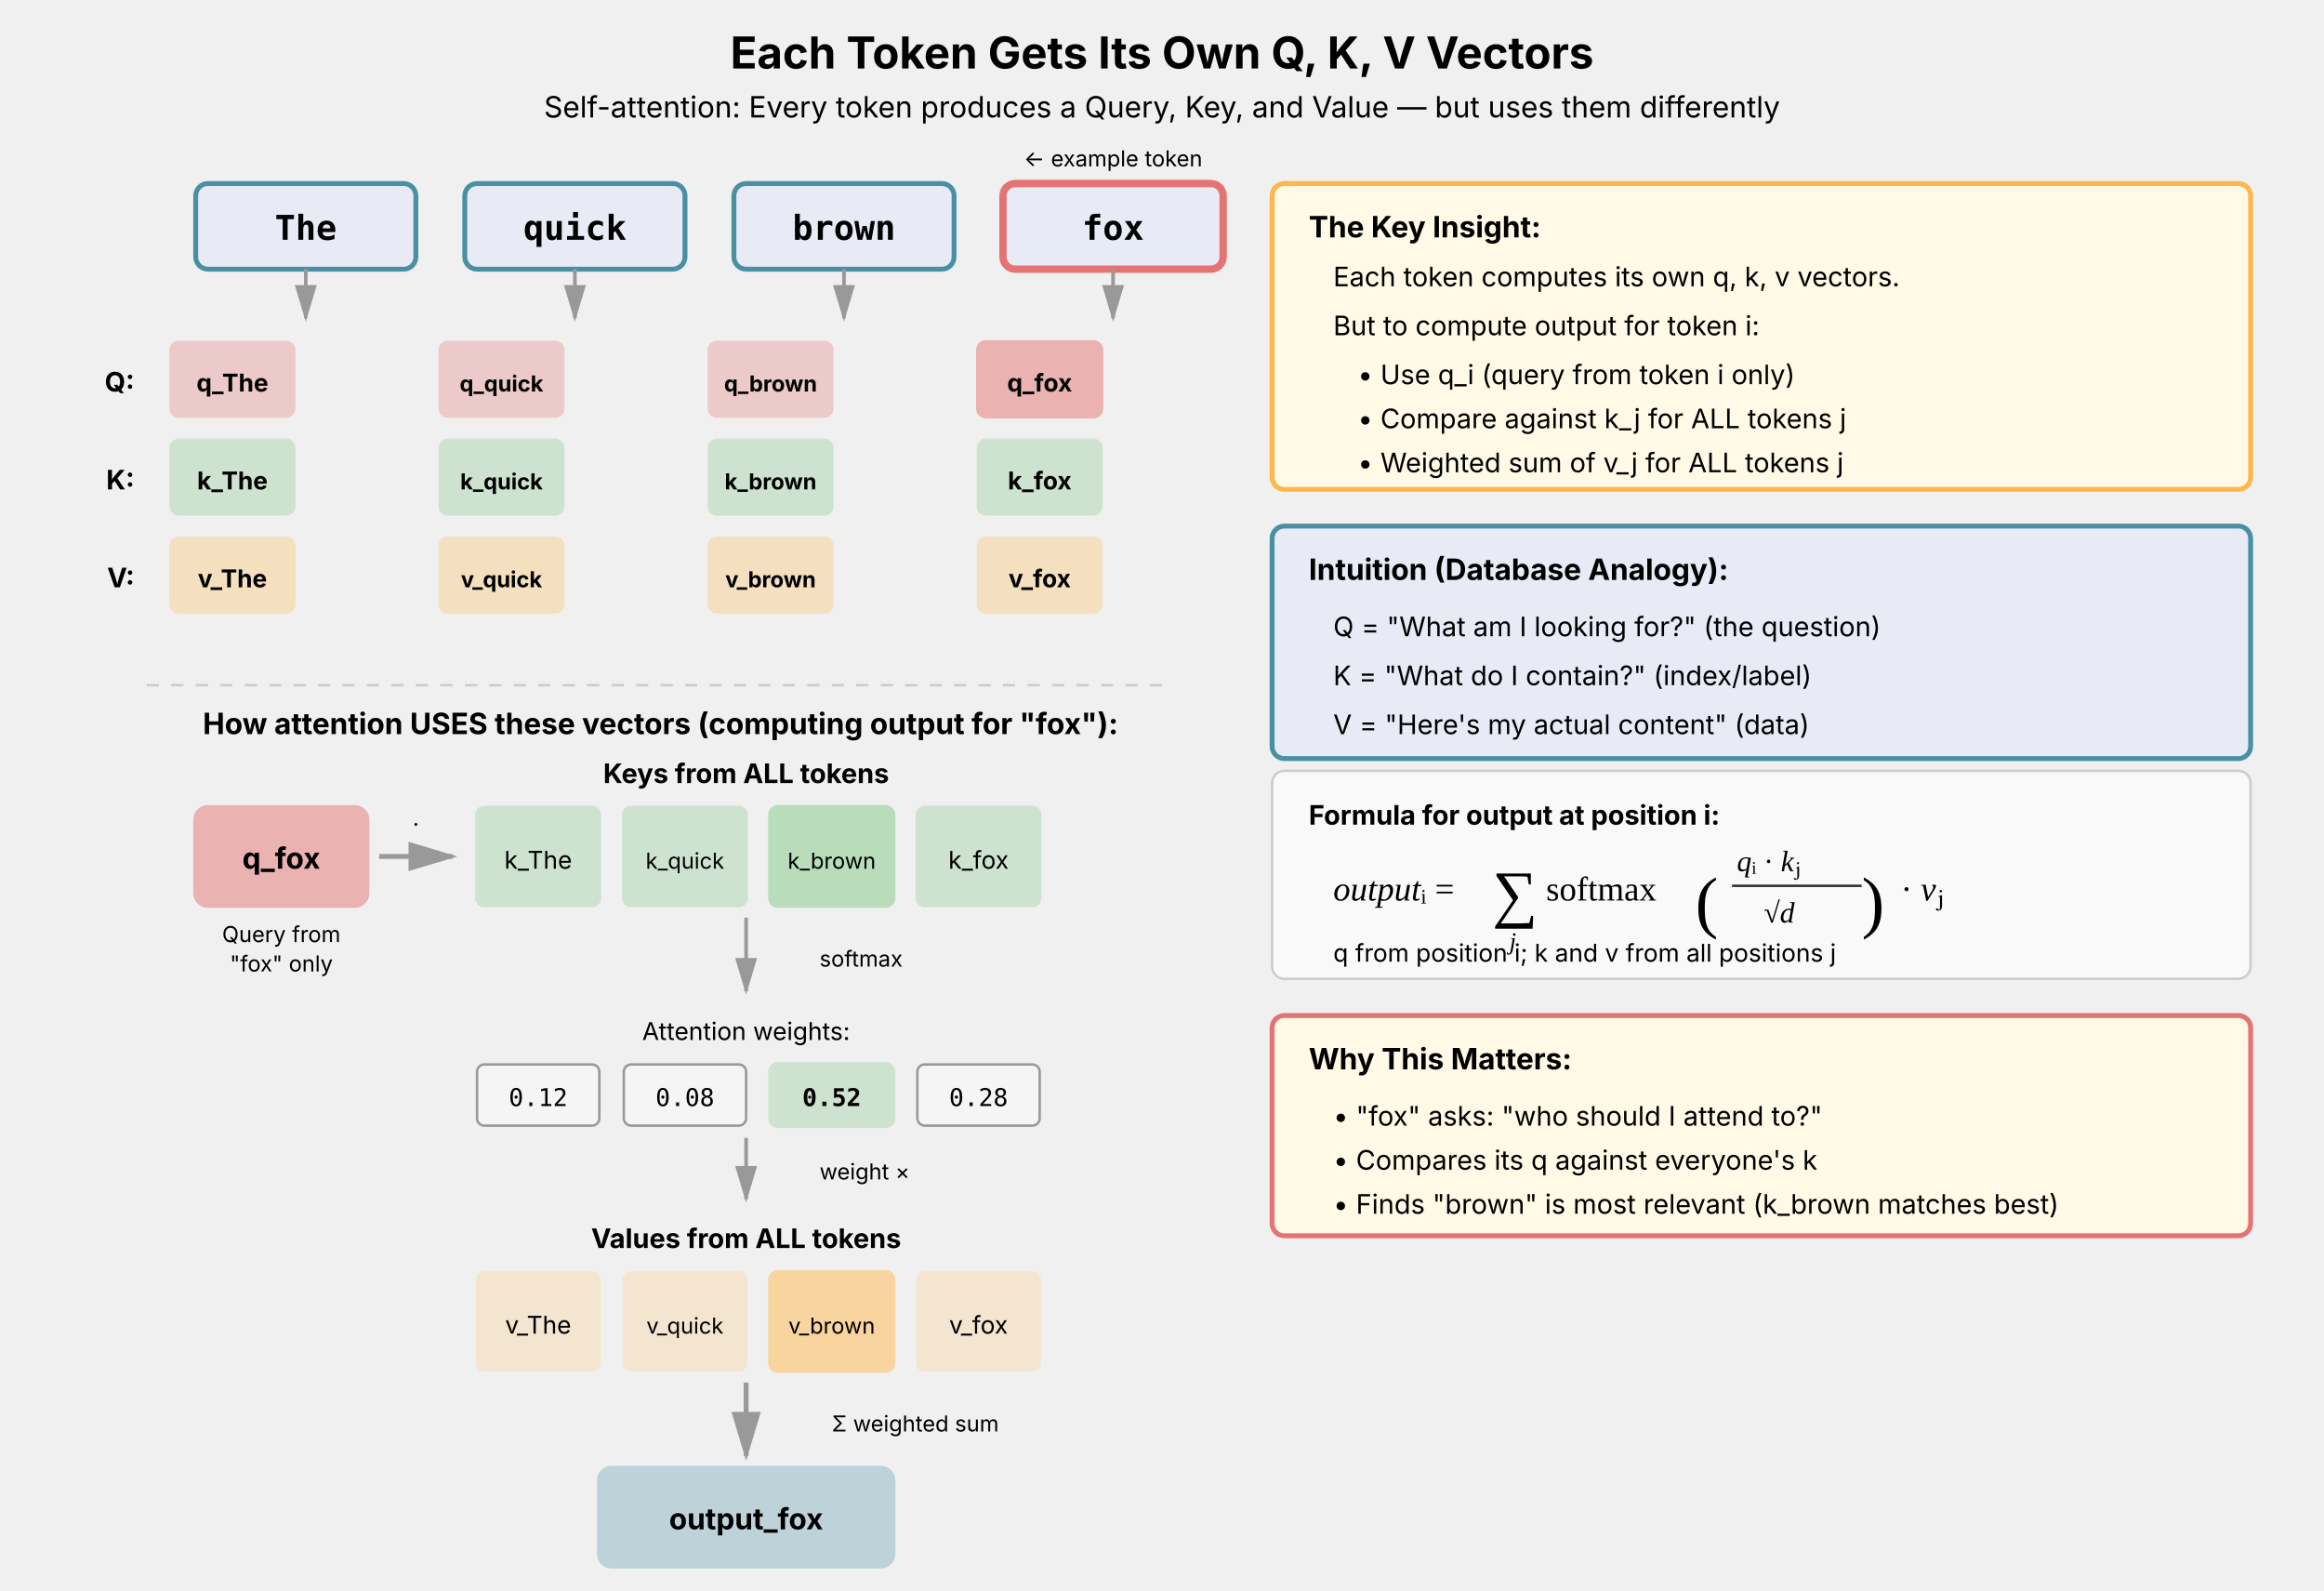
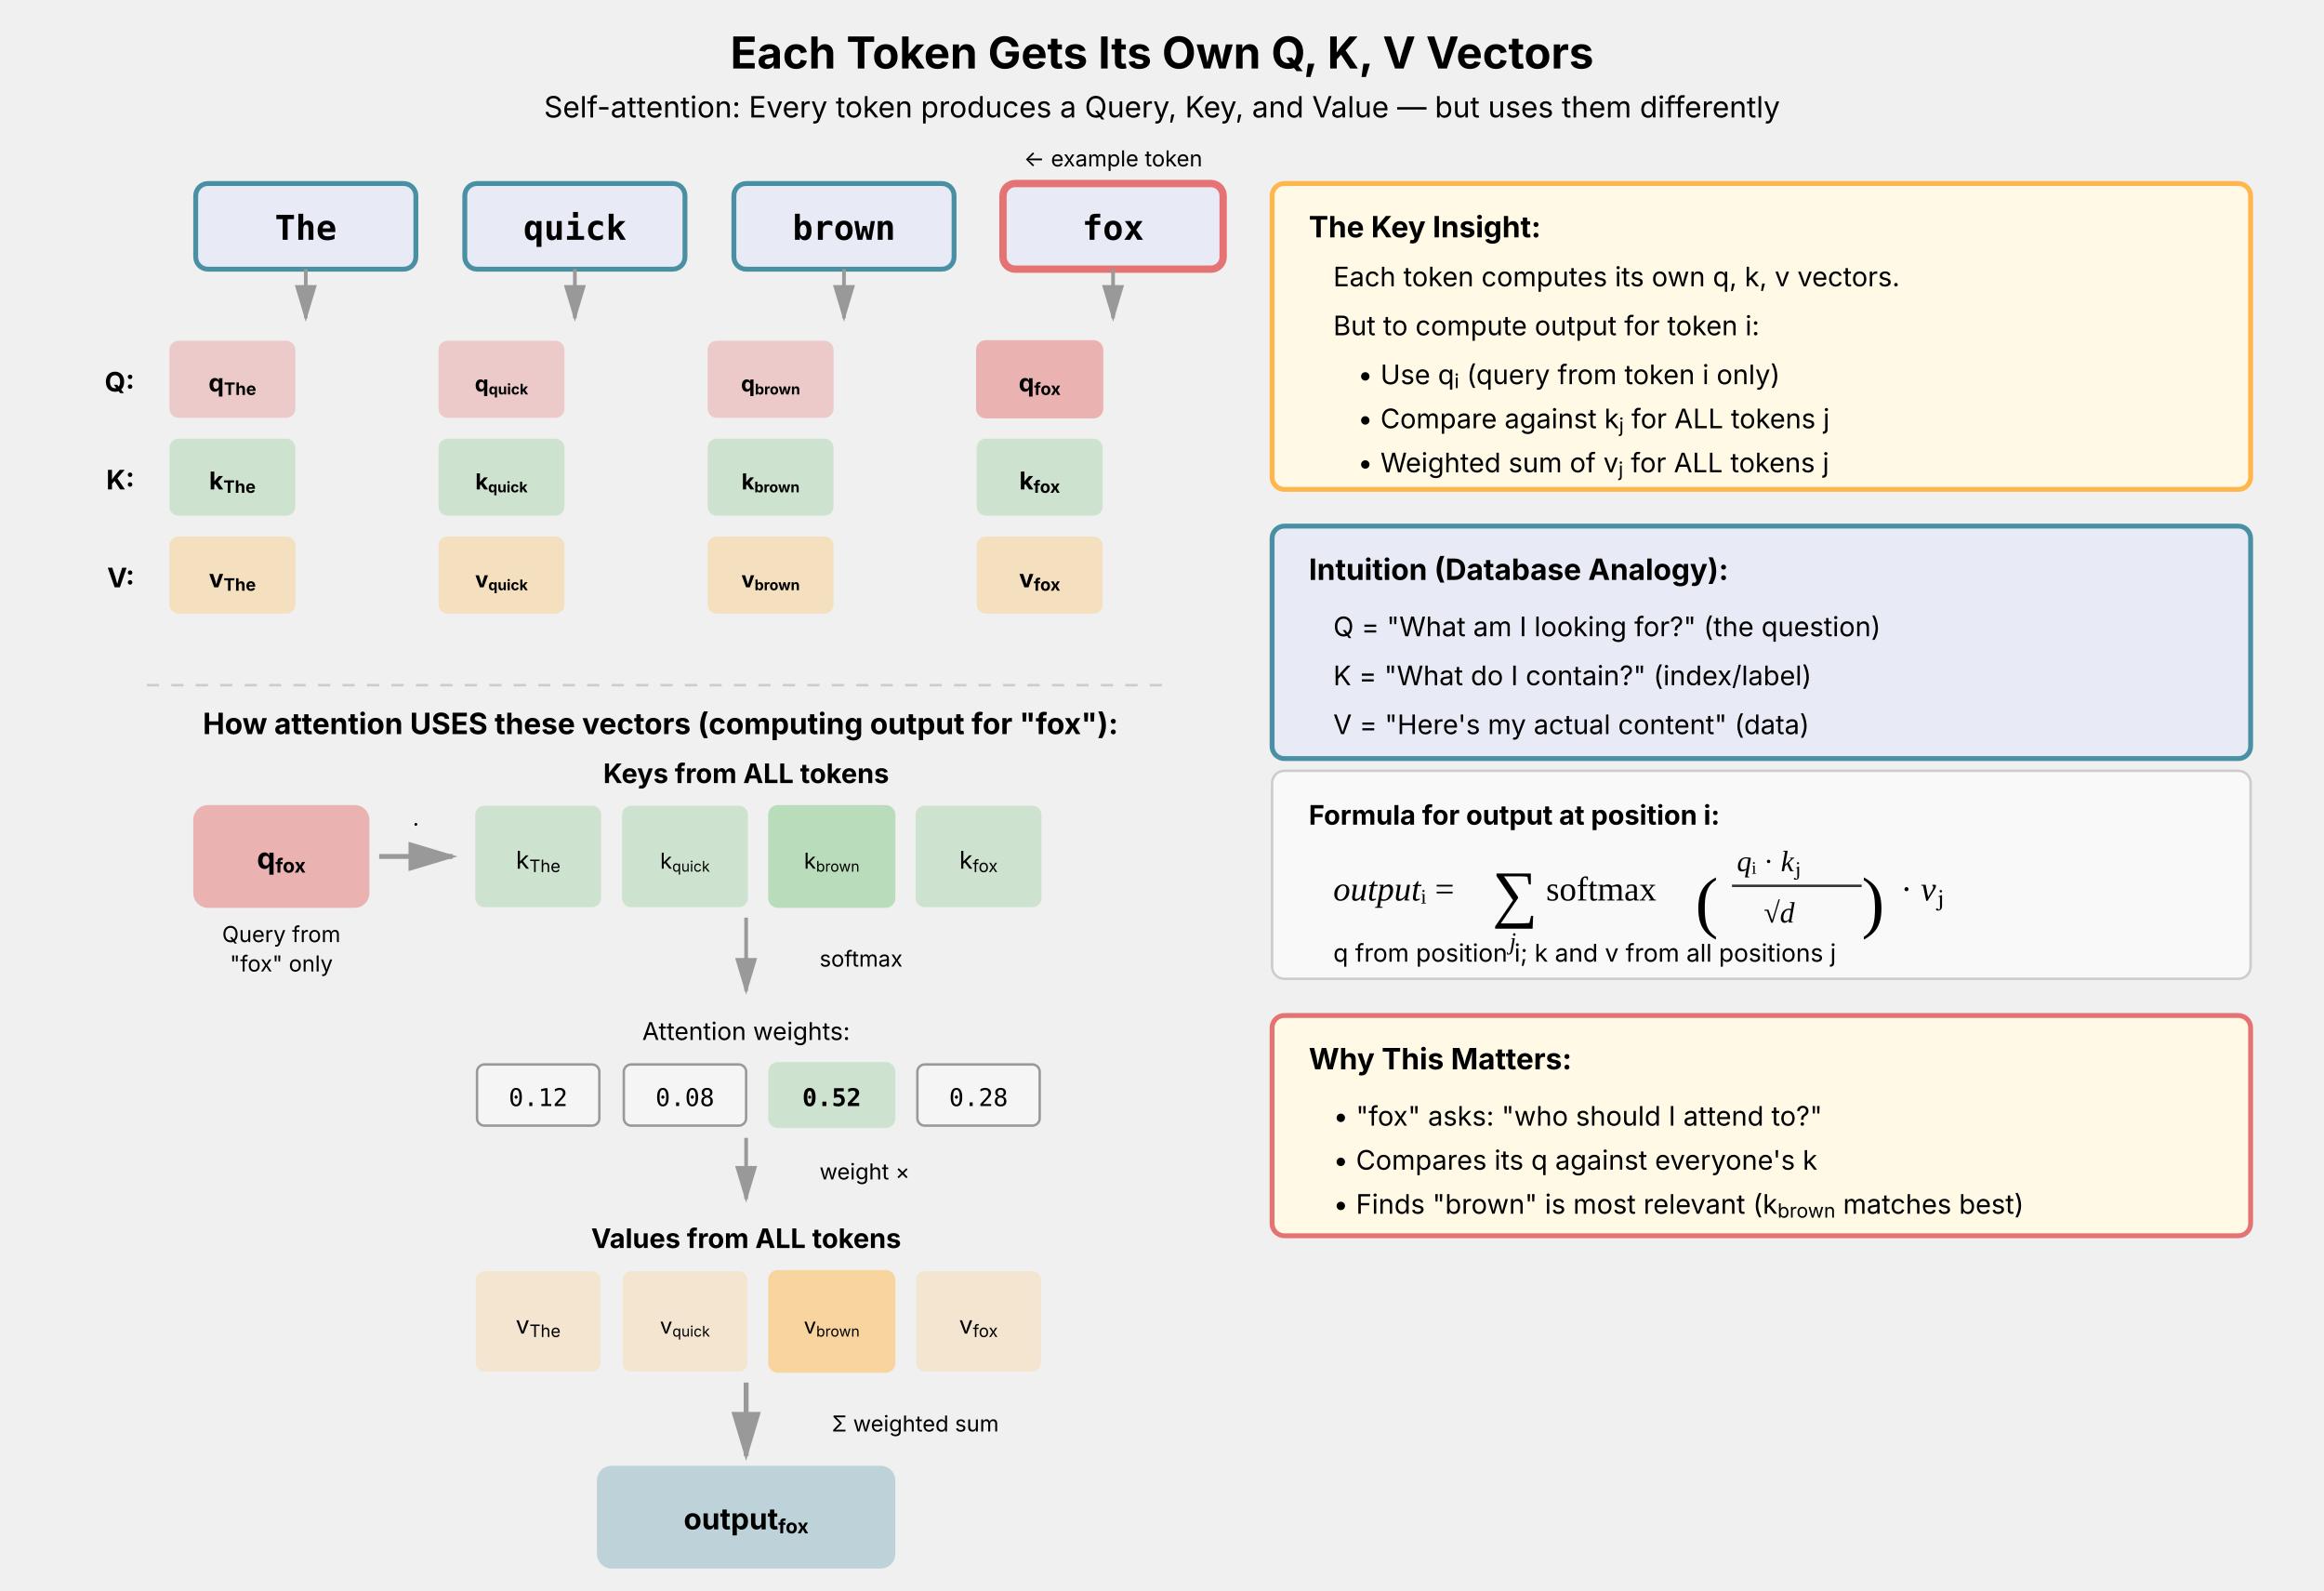
<svg xmlns="http://www.w3.org/2000/svg" viewBox="0 0 950 650">
  <style>
    /* Load STIX Two Math font from CDN if not installed */
    @font-face {
      font-family: 'STIX Two Math';
      src: local('STIX Two Math'),
           url('https://cdn.jsdelivr.net/npm/@fontsource/stix-two-text@5.0.19/files/stix-two-text-latin-400-normal.woff2') format('woff2');
      font-weight: normal;
      font-style: normal;
    }
    @font-face {
      font-family: 'STIX Two Math';
      src: local('STIX Two Math Italic'),
           url('https://cdn.jsdelivr.net/npm/@fontsource/stix-two-text@5.0.19/files/stix-two-text-latin-400-italic.woff2') format('woff2');
      font-weight: normal;
      font-style: italic;
    }

    /* Light mode (default) */
    text { fill: #000000; }
    .label-text { fill: #666666; }
    .bg-box { fill: #f5f5f5; }

    /* Dark mode */
    @media (prefers-color-scheme: dark) {
      text { fill: #ffffff; }
      .label-text { fill: #cccccc; }
      .bg-box { fill: #2d2d2d; }

      text[fill="#000"], text[fill="#000000"], text[fill="#333"], text[fill="#666"] {
        fill: #ffffff;
      }
      text[fill="#fff"], text[fill="#ffffff"], text[fill="white"] {
        fill: #ffffff;
      }
      text[fill="#E57373"] { fill: #ef5350; }
      text[fill="#81C784"] { fill: #66bb6a; }
      text[fill="#FFB74D"] { fill: #ffa726; }
      text[fill="#4A90A4"] { fill: #4fc3f7; }

      rect[fill="#f9f9f9"] { fill: #2d2d2d; }
      rect[fill="#FFF9E6"] { fill: #3a3620; }
      rect[fill="#E8EAF6"] { fill: #3d3d4d; }
    }
  </style>
  <defs>
    <marker id="arrowhead" markerWidth="10" markerHeight="10" refX="9" refY="3" orient="auto">
      <polygon points="0 0, 10 3, 0 6" fill="#999" />
    </marker>
    <marker id="arrowhead-q" markerWidth="10" markerHeight="10" refX="9" refY="3" orient="auto">
      <polygon points="0 0, 10 3, 0 6" fill="#E57373" />
    </marker>
    <marker id="arrowhead-k" markerWidth="10" markerHeight="10" refX="9" refY="3" orient="auto">
      <polygon points="0 0, 10 3, 0 6" fill="#81C784" />
    </marker>
    <marker id="arrowhead-v" markerWidth="10" markerHeight="10" refX="9" refY="3" orient="auto">
      <polygon points="0 0, 10 3, 0 6" fill="#FFB74D" />
    </marker>
  </defs>
  <text x="475" y="28" font-family="system-ui, -apple-system, sans-serif" font-size="18" font-weight="bold" text-anchor="middle" fill="#333">
    Each Token Gets Its Own Q, K, V Vectors
  </text>
  <text x="475" y="48" font-family="system-ui, -apple-system, sans-serif" font-size="12" text-anchor="middle" fill="#666">
    Self-attention: Every token produces a Query, Key, and Value — but uses them differently
  </text>
  <g id="token-the">
    <rect x="80" y="75" width="90" height="35" fill="#E8EAF6" stroke="#4A90A4" stroke-width="2" rx="5" />
    <text x="125" y="98" font-family="monospace" font-size="14" font-weight="bold" text-anchor="middle" fill="#333">The</text>
    <line x1="125" y1="110" x2="125" y2="130" stroke="#999" stroke-width="1.5" marker-end="url(#arrowhead)" />
    <rect x="70" y="140" width="50" height="30" fill="#E57373" opacity="0.3" stroke="#E57373" stroke-width="1.5" rx="3" />
-     <text x="95" y="160" font-family="system-ui, -apple-system, sans-serif" font-size="10" font-weight="bold" text-anchor="middle" fill="#E57373">q_The</text>
+     <text x="95" y="160" font-family="system-ui, -apple-system, sans-serif" font-size="10" font-weight="bold" text-anchor="middle" fill="#E57373">q<tspan baseline-shift="sub" font-size="7">The</tspan>
+     </text>
    <rect x="70" y="180" width="50" height="30" fill="#81C784" opacity="0.3" stroke="#81C784" stroke-width="1.5" rx="3" />
-     <text x="95" y="200" font-family="system-ui, -apple-system, sans-serif" font-size="10" font-weight="bold" text-anchor="middle" fill="#81C784">k_The</text>
+     <text x="95" y="200" font-family="system-ui, -apple-system, sans-serif" font-size="10" font-weight="bold" text-anchor="middle" fill="#81C784">k<tspan baseline-shift="sub" font-size="7">The</tspan>
+     </text>
    <rect x="70" y="220" width="50" height="30" fill="#FFB74D" opacity="0.3" stroke="#FFB74D" stroke-width="1.5" rx="3" />
-     <text x="95" y="240" font-family="system-ui, -apple-system, sans-serif" font-size="10" font-weight="bold" text-anchor="middle" fill="#FFB74D">v_The</text>
+     <text x="95" y="240" font-family="system-ui, -apple-system, sans-serif" font-size="10" font-weight="bold" text-anchor="middle" fill="#FFB74D">v<tspan baseline-shift="sub" font-size="7">The</tspan>
+     </text>
  </g>
  <g id="token-quick">
    <rect x="190" y="75" width="90" height="35" fill="#E8EAF6" stroke="#4A90A4" stroke-width="2" rx="5" />
    <text x="235" y="98" font-family="monospace" font-size="14" font-weight="bold" text-anchor="middle" fill="#333">quick</text>
    <line x1="235" y1="110" x2="235" y2="130" stroke="#999" stroke-width="1.5" marker-end="url(#arrowhead)" />
    <rect x="180" y="140" width="50" height="30" fill="#E57373" opacity="0.3" stroke="#E57373" stroke-width="1.5" rx="3" />
-     <text x="205" y="160" font-family="system-ui, -apple-system, sans-serif" font-size="9" font-weight="bold" text-anchor="middle" fill="#E57373">q_quick</text>
+     <text x="205" y="160" font-family="system-ui, -apple-system, sans-serif" font-size="9" font-weight="bold" text-anchor="middle" fill="#E57373">q<tspan baseline-shift="sub" font-size="6">quick</tspan>
+     </text>
    <rect x="180" y="180" width="50" height="30" fill="#81C784" opacity="0.3" stroke="#81C784" stroke-width="1.5" rx="3" />
-     <text x="205" y="200" font-family="system-ui, -apple-system, sans-serif" font-size="9" font-weight="bold" text-anchor="middle" fill="#81C784">k_quick</text>
+     <text x="205" y="200" font-family="system-ui, -apple-system, sans-serif" font-size="9" font-weight="bold" text-anchor="middle" fill="#81C784">k<tspan baseline-shift="sub" font-size="6">quick</tspan>
+     </text>
    <rect x="180" y="220" width="50" height="30" fill="#FFB74D" opacity="0.3" stroke="#FFB74D" stroke-width="1.5" rx="3" />
-     <text x="205" y="240" font-family="system-ui, -apple-system, sans-serif" font-size="9" font-weight="bold" text-anchor="middle" fill="#FFB74D">v_quick</text>
+     <text x="205" y="240" font-family="system-ui, -apple-system, sans-serif" font-size="9" font-weight="bold" text-anchor="middle" fill="#FFB74D">v<tspan baseline-shift="sub" font-size="6">quick</tspan>
+     </text>
  </g>
  <g id="token-brown">
    <rect x="300" y="75" width="90" height="35" fill="#E8EAF6" stroke="#4A90A4" stroke-width="2" rx="5" />
    <text x="345" y="98" font-family="monospace" font-size="14" font-weight="bold" text-anchor="middle" fill="#333">brown</text>
    <line x1="345" y1="110" x2="345" y2="130" stroke="#999" stroke-width="1.5" marker-end="url(#arrowhead)" />
    <rect x="290" y="140" width="50" height="30" fill="#E57373" opacity="0.3" stroke="#E57373" stroke-width="1.5" rx="3" />
-     <text x="315" y="160" font-family="system-ui, -apple-system, sans-serif" font-size="9" font-weight="bold" text-anchor="middle" fill="#E57373">q_brown</text>
+     <text x="315" y="160" font-family="system-ui, -apple-system, sans-serif" font-size="9" font-weight="bold" text-anchor="middle" fill="#E57373">q<tspan baseline-shift="sub" font-size="6">brown</tspan>
+     </text>
    <rect x="290" y="180" width="50" height="30" fill="#81C784" opacity="0.3" stroke="#81C784" stroke-width="1.5" rx="3" />
-     <text x="315" y="200" font-family="system-ui, -apple-system, sans-serif" font-size="9" font-weight="bold" text-anchor="middle" fill="#81C784">k_brown</text>
+     <text x="315" y="200" font-family="system-ui, -apple-system, sans-serif" font-size="9" font-weight="bold" text-anchor="middle" fill="#81C784">k<tspan baseline-shift="sub" font-size="6">brown</tspan>
+     </text>
    <rect x="290" y="220" width="50" height="30" fill="#FFB74D" opacity="0.3" stroke="#FFB74D" stroke-width="1.5" rx="3" />
-     <text x="315" y="240" font-family="system-ui, -apple-system, sans-serif" font-size="9" font-weight="bold" text-anchor="middle" fill="#FFB74D">v_brown</text>
+     <text x="315" y="240" font-family="system-ui, -apple-system, sans-serif" font-size="9" font-weight="bold" text-anchor="middle" fill="#FFB74D">v<tspan baseline-shift="sub" font-size="6">brown</tspan>
+     </text>
  </g>
  <g id="token-fox">
    <rect x="410" y="75" width="90" height="35" fill="#E8EAF6" stroke="#E57373" stroke-width="3" rx="5" />
    <text x="455" y="98" font-family="monospace" font-size="14" font-weight="bold" text-anchor="middle" fill="#333">fox</text>
    <text x="455" y="68" font-family="system-ui, -apple-system, sans-serif" font-size="9" text-anchor="middle" fill="#E57373">← example token</text>
    <line x1="455" y1="110" x2="455" y2="130" stroke="#999" stroke-width="1.5" marker-end="url(#arrowhead)" />
    <rect x="400" y="140" width="50" height="30" fill="#E57373" opacity="0.5" stroke="#E57373" stroke-width="2" rx="3" />
-     <text x="425" y="160" font-family="system-ui, -apple-system, sans-serif" font-size="10" font-weight="bold" text-anchor="middle" fill="#E57373">q_fox</text>
+     <text x="425" y="160" font-family="system-ui, -apple-system, sans-serif" font-size="10" font-weight="bold" text-anchor="middle" fill="#E57373">q<tspan baseline-shift="sub" font-size="7">fox</tspan>
+     </text>
    <rect x="400" y="180" width="50" height="30" fill="#81C784" opacity="0.3" stroke="#81C784" stroke-width="1.5" rx="3" />
-     <text x="425" y="200" font-family="system-ui, -apple-system, sans-serif" font-size="10" font-weight="bold" text-anchor="middle" fill="#81C784">k_fox</text>
+     <text x="425" y="200" font-family="system-ui, -apple-system, sans-serif" font-size="10" font-weight="bold" text-anchor="middle" fill="#81C784">k<tspan baseline-shift="sub" font-size="7">fox</tspan>
+     </text>
    <rect x="400" y="220" width="50" height="30" fill="#FFB74D" opacity="0.3" stroke="#FFB74D" stroke-width="1.5" rx="3" />
-     <text x="425" y="240" font-family="system-ui, -apple-system, sans-serif" font-size="10" font-weight="bold" text-anchor="middle" fill="#FFB74D">v_fox</text>
+     <text x="425" y="240" font-family="system-ui, -apple-system, sans-serif" font-size="10" font-weight="bold" text-anchor="middle" fill="#FFB74D">v<tspan baseline-shift="sub" font-size="7">fox</tspan>
+     </text>
  </g>
  <text x="55" y="160" font-family="system-ui, -apple-system, sans-serif" font-size="11" font-weight="bold" text-anchor="end" fill="#E57373">Q:</text>
  <text x="55" y="200" font-family="system-ui, -apple-system, sans-serif" font-size="11" font-weight="bold" text-anchor="end" fill="#81C784">K:</text>
  <text x="55" y="240" font-family="system-ui, -apple-system, sans-serif" font-size="11" font-weight="bold" text-anchor="end" fill="#FFB74D">V:</text>
  <line x1="60" y1="280" x2="480" y2="280" stroke="#ccc" stroke-width="1" stroke-dasharray="5,5" />
  <text x="270" y="300" font-family="system-ui, -apple-system, sans-serif" font-size="12" font-weight="bold" text-anchor="middle" fill="#333">How attention USES these vectors (computing output for "fox"):</text>
  <g id="attention-query">
    <rect x="80" y="330" width="70" height="40" fill="#E57373" opacity="0.5" stroke="#E57373" stroke-width="2" rx="5" />
-     <text x="115" y="355" font-family="system-ui, -apple-system, sans-serif" font-size="12" font-weight="bold" text-anchor="middle" fill="#E57373">q_fox</text>
+     <text x="115" y="355" font-family="system-ui, -apple-system, sans-serif" font-size="12" font-weight="bold" text-anchor="middle" fill="#E57373">q<tspan baseline-shift="sub" font-size="8">fox</tspan>
+     </text>
    <text x="115" y="385" font-family="system-ui, -apple-system, sans-serif" font-size="9" text-anchor="middle" fill="#666">Query from</text>
    <text x="115" y="397" font-family="system-ui, -apple-system, sans-serif" font-size="9" text-anchor="middle" fill="#666">"fox" only</text>
  </g>
  <line x1="155" y1="350" x2="185" y2="350" stroke="#999" stroke-width="2" marker-end="url(#arrowhead)" />
  <text x="170" y="340" font-family="system-ui, -apple-system, sans-serif" font-size="9" text-anchor="middle" fill="#666">·</text>
  <g id="attention-keys">
    <text x="305" y="320" font-family="system-ui, -apple-system, sans-serif" font-size="11" font-weight="bold" text-anchor="middle" fill="#81C784">Keys from ALL tokens</text>
    <rect x="195" y="330" width="50" height="40" fill="#81C784" opacity="0.3" stroke="#81C784" stroke-width="1.5" rx="3" />
-     <text x="220" y="355" font-family="system-ui, -apple-system, sans-serif" font-size="10" text-anchor="middle" fill="#81C784">k_The</text>
+     <text x="220" y="355" font-family="system-ui, -apple-system, sans-serif" font-size="10" text-anchor="middle" fill="#81C784">k<tspan baseline-shift="sub" font-size="7">The</tspan>
+     </text>
    <rect x="255" y="330" width="50" height="40" fill="#81C784" opacity="0.3" stroke="#81C784" stroke-width="1.5" rx="3" />
-     <text x="280" y="355" font-family="system-ui, -apple-system, sans-serif" font-size="9" text-anchor="middle" fill="#81C784">k_quick</text>
+     <text x="280" y="355" font-family="system-ui, -apple-system, sans-serif" font-size="9" text-anchor="middle" fill="#81C784">k<tspan baseline-shift="sub" font-size="6">quick</tspan>
+     </text>
    <rect x="315" y="330" width="50" height="40" fill="#81C784" opacity="0.5" stroke="#81C784" stroke-width="2" rx="3" />
-     <text x="340" y="355" font-family="system-ui, -apple-system, sans-serif" font-size="9" text-anchor="middle" fill="#81C784">k_brown</text>
+     <text x="340" y="355" font-family="system-ui, -apple-system, sans-serif" font-size="9" text-anchor="middle" fill="#81C784">k<tspan baseline-shift="sub" font-size="6">brown</tspan>
+     </text>
    <rect x="375" y="330" width="50" height="40" fill="#81C784" opacity="0.3" stroke="#81C784" stroke-width="1.5" rx="3" />
-     <text x="400" y="355" font-family="system-ui, -apple-system, sans-serif" font-size="10" text-anchor="middle" fill="#81C784">k_fox</text>
+     <text x="400" y="355" font-family="system-ui, -apple-system, sans-serif" font-size="10" text-anchor="middle" fill="#81C784">k<tspan baseline-shift="sub" font-size="7">fox</tspan>
+     </text>
  </g>
  <line x1="305" y1="375" x2="305" y2="405" stroke="#999" stroke-width="1.5" marker-end="url(#arrowhead)" />
  <text x="335" y="395" font-family="system-ui, -apple-system, sans-serif" font-size="9" fill="#666">softmax</text>
  <g id="attention-weights">
    <text x="305" y="425" font-family="system-ui, -apple-system, sans-serif" font-size="10" text-anchor="middle" fill="#333">Attention weights:</text>
    <rect x="195" y="435" width="50" height="25" class="bg-box" stroke="#999" stroke-width="1" rx="3" />
    <text x="220" y="452" font-family="monospace" font-size="10" text-anchor="middle" fill="#333">0.12</text>
    <rect x="255" y="435" width="50" height="25" class="bg-box" stroke="#999" stroke-width="1" rx="3" />
    <text x="280" y="452" font-family="monospace" font-size="10" text-anchor="middle" fill="#333">0.08</text>
    <rect x="315" y="435" width="50" height="25" fill="#81C784" opacity="0.3" stroke="#81C784" stroke-width="2" rx="3" />
    <text x="340" y="452" font-family="monospace" font-size="10" font-weight="bold" text-anchor="middle" fill="#333">0.52</text>
    <rect x="375" y="435" width="50" height="25" class="bg-box" stroke="#999" stroke-width="1" rx="3" />
    <text x="400" y="452" font-family="monospace" font-size="10" text-anchor="middle" fill="#333">0.28</text>
  </g>
  <line x1="305" y1="465" x2="305" y2="490" stroke="#999" stroke-width="1.5" marker-end="url(#arrowhead)" />
  <text x="335" y="482" font-family="system-ui, -apple-system, sans-serif" font-size="9" fill="#666">weight ×</text>
  <g id="attention-values">
    <text x="305" y="510" font-family="system-ui, -apple-system, sans-serif" font-size="11" font-weight="bold" text-anchor="middle" fill="#FFB74D">Values from ALL tokens</text>
    <rect x="195" y="520" width="50" height="40" fill="#FFB74D" opacity="0.2" stroke="#FFB74D" stroke-width="1" rx="3" />
-     <text x="220" y="545" font-family="system-ui, -apple-system, sans-serif" font-size="10" text-anchor="middle" fill="#FFB74D">v_The</text>
+     <text x="220" y="545" font-family="system-ui, -apple-system, sans-serif" font-size="10" text-anchor="middle" fill="#FFB74D">v<tspan baseline-shift="sub" font-size="7">The</tspan>
+     </text>
    <rect x="255" y="520" width="50" height="40" fill="#FFB74D" opacity="0.2" stroke="#FFB74D" stroke-width="1" rx="3" />
-     <text x="280" y="545" font-family="system-ui, -apple-system, sans-serif" font-size="9" text-anchor="middle" fill="#FFB74D">v_quick</text>
+     <text x="280" y="545" font-family="system-ui, -apple-system, sans-serif" font-size="9" text-anchor="middle" fill="#FFB74D">v<tspan baseline-shift="sub" font-size="6">quick</tspan>
+     </text>
    <rect x="315" y="520" width="50" height="40" fill="#FFB74D" opacity="0.5" stroke="#FFB74D" stroke-width="2" rx="3" />
-     <text x="340" y="545" font-family="system-ui, -apple-system, sans-serif" font-size="9" text-anchor="middle" fill="#FFB74D">v_brown</text>
+     <text x="340" y="545" font-family="system-ui, -apple-system, sans-serif" font-size="9" text-anchor="middle" fill="#FFB74D">v<tspan baseline-shift="sub" font-size="6">brown</tspan>
+     </text>
    <rect x="375" y="520" width="50" height="40" fill="#FFB74D" opacity="0.2" stroke="#FFB74D" stroke-width="1" rx="3" />
-     <text x="400" y="545" font-family="system-ui, -apple-system, sans-serif" font-size="10" text-anchor="middle" fill="#FFB74D">v_fox</text>
+     <text x="400" y="545" font-family="system-ui, -apple-system, sans-serif" font-size="10" text-anchor="middle" fill="#FFB74D">v<tspan baseline-shift="sub" font-size="7">fox</tspan>
+     </text>
  </g>
  <line x1="305" y1="565" x2="305" y2="595" stroke="#999" stroke-width="2" marker-end="url(#arrowhead)" />
  <text x="340" y="585" font-family="system-ui, -apple-system, sans-serif" font-size="9" fill="#666">Σ weighted sum</text>
  <rect x="245" y="600" width="120" height="40" fill="#4A90A4" opacity="0.3" stroke="#4A90A4" stroke-width="2" rx="5" />
-   <text x="305" y="625" font-family="system-ui, -apple-system, sans-serif" font-size="12" font-weight="bold" text-anchor="middle" fill="#4A90A4">output_fox</text>
+   <text x="305" y="625" font-family="system-ui, -apple-system, sans-serif" font-size="12" font-weight="bold" text-anchor="middle" fill="#4A90A4">output<tspan baseline-shift="sub" font-size="8">fox</tspan>
+   </text>
  <rect x="520" y="75" width="400" height="125" fill="#FFF9E6" stroke="#FFB74D" stroke-width="2" rx="5" />
  <text x="535" y="97" font-family="system-ui, -apple-system, sans-serif" font-size="12" font-weight="bold" fill="#333">The Key Insight:</text>
  <text x="545" y="117" font-family="system-ui, -apple-system, sans-serif" font-size="11" fill="#333">Each token computes its own q, k, v vectors.</text>
  <text x="545" y="137" font-family="system-ui, -apple-system, sans-serif" font-size="11" fill="#333">But to compute output for token i:</text>
-   <text x="555" y="157" font-family="system-ui, -apple-system, sans-serif" font-size="11" fill="#E57373">• Use q_i (query from token i only)</text>
-   <text x="555" y="175" font-family="system-ui, -apple-system, sans-serif" font-size="11" fill="#81C784">• Compare against k_j for ALL tokens j</text>
-   <text x="555" y="193" font-family="system-ui, -apple-system, sans-serif" font-size="11" fill="#FFB74D">• Weighted sum of v_j for ALL tokens j</text>
+   <text x="555" y="157" font-family="system-ui, -apple-system, sans-serif" font-size="11" fill="#E57373">• Use q<tspan baseline-shift="sub" font-size="8">i</tspan> (query from token i only)</text>
+   <text x="555" y="175" font-family="system-ui, -apple-system, sans-serif" font-size="11" fill="#81C784">• Compare against k<tspan baseline-shift="sub" font-size="8">j</tspan> for ALL tokens j</text>
+   <text x="555" y="193" font-family="system-ui, -apple-system, sans-serif" font-size="11" fill="#FFB74D">• Weighted sum of v<tspan baseline-shift="sub" font-size="8">j</tspan> for ALL tokens j</text>
  <rect x="520" y="215" width="400" height="95" fill="#E8EAF6" stroke="#4A90A4" stroke-width="2" rx="5" />
  <text x="535" y="237" font-family="system-ui, -apple-system, sans-serif" font-size="12" font-weight="bold" fill="#4A90A4">Intuition (Database Analogy):</text>
  <text x="545" y="260" font-family="system-ui, -apple-system, sans-serif" font-size="11" fill="#E57373">Q = "What am I looking for?" (the question)</text>
  <text x="545" y="280" font-family="system-ui, -apple-system, sans-serif" font-size="11" fill="#81C784">K = "What do I contain?" (index/label)</text>
  <text x="545" y="300" font-family="system-ui, -apple-system, sans-serif" font-size="11" fill="#FFB74D">V = "Here's my actual content" (data)</text>
  <rect x="520" y="315" width="400" height="85" fill="#f9f9f9" stroke="#ccc" stroke-width="1" rx="5" />
  <text x="535" y="337" font-family="system-ui, -apple-system, sans-serif" font-size="11" font-weight="bold" fill="#333">Formula for output at position i:</text>
  <text x="545" y="368" font-family="'STIX Two Math', Georgia, 'Times New Roman', serif" font-size="14" fill="#333">
    <tspan font-style="italic">output</tspan>ᵢ = </text>
  <text x="610" y="374" font-family="'STIX Two Math', Georgia, 'Times New Roman', serif" font-size="26" fill="#333">∑</text>
  <text x="617" y="388" font-family="'STIX Two Math', Georgia, 'Times New Roman', serif" font-size="10" font-style="italic" fill="#333">j</text>
  <text x="632" y="368" font-family="'STIX Two Math', Georgia, 'Times New Roman', serif" font-size="14" fill="#333">softmax</text>
  <text x="693" y="378" font-family="'STIX Two Math', Georgia, 'Times New Roman', serif" font-size="28" fill="#333">(</text>
  <text x="710" y="356" font-family="'STIX Two Math', Georgia, 'Times New Roman', serif" font-size="12" fill="#333">
    <tspan font-style="italic">q</tspan>ᵢ · <tspan font-style="italic">k</tspan>ⱼ</text>
  <line x1="708" y1="362" x2="761" y2="362" stroke="#333" stroke-width="1" />
  <text x="721" y="377" font-family="'STIX Two Math', Georgia, 'Times New Roman', serif" font-size="12" fill="#333">√<tspan font-style="italic">d</tspan>
  </text>
  <text x="761" y="378" font-family="'STIX Two Math', Georgia, 'Times New Roman', serif" font-size="28" fill="#333">)</text>
  <text x="777" y="368" font-family="'STIX Two Math', Georgia, 'Times New Roman', serif" font-size="14" fill="#333"> · <tspan font-style="italic">v</tspan>ⱼ</text>
  <text x="545" y="393" font-family="system-ui, -apple-system, sans-serif" font-size="10" fill="#666">q from position i; k and v from all positions j</text>
  <rect x="520" y="415" width="400" height="90" fill="#FFF9E6" stroke="#E57373" stroke-width="2" rx="5" />
  <text x="535" y="437" font-family="system-ui, -apple-system, sans-serif" font-size="12" font-weight="bold" fill="#E57373">Why This Matters:</text>
  <text x="545" y="460" font-family="system-ui, -apple-system, sans-serif" font-size="11" fill="#333">• "fox" asks: "who should I attend to?"</text>
  <text x="545" y="478" font-family="system-ui, -apple-system, sans-serif" font-size="11" fill="#333">• Compares its q against everyone's k</text>
-   <text x="545" y="496" font-family="system-ui, -apple-system, sans-serif" font-size="11" fill="#333">• Finds "brown" is most relevant (k_brown matches best)</text>
+   <text x="545" y="496" font-family="system-ui, -apple-system, sans-serif" font-size="11" fill="#333">• Finds "brown" is most relevant (k<tspan baseline-shift="sub" font-size="8">brown</tspan> matches best)</text>
</svg>
